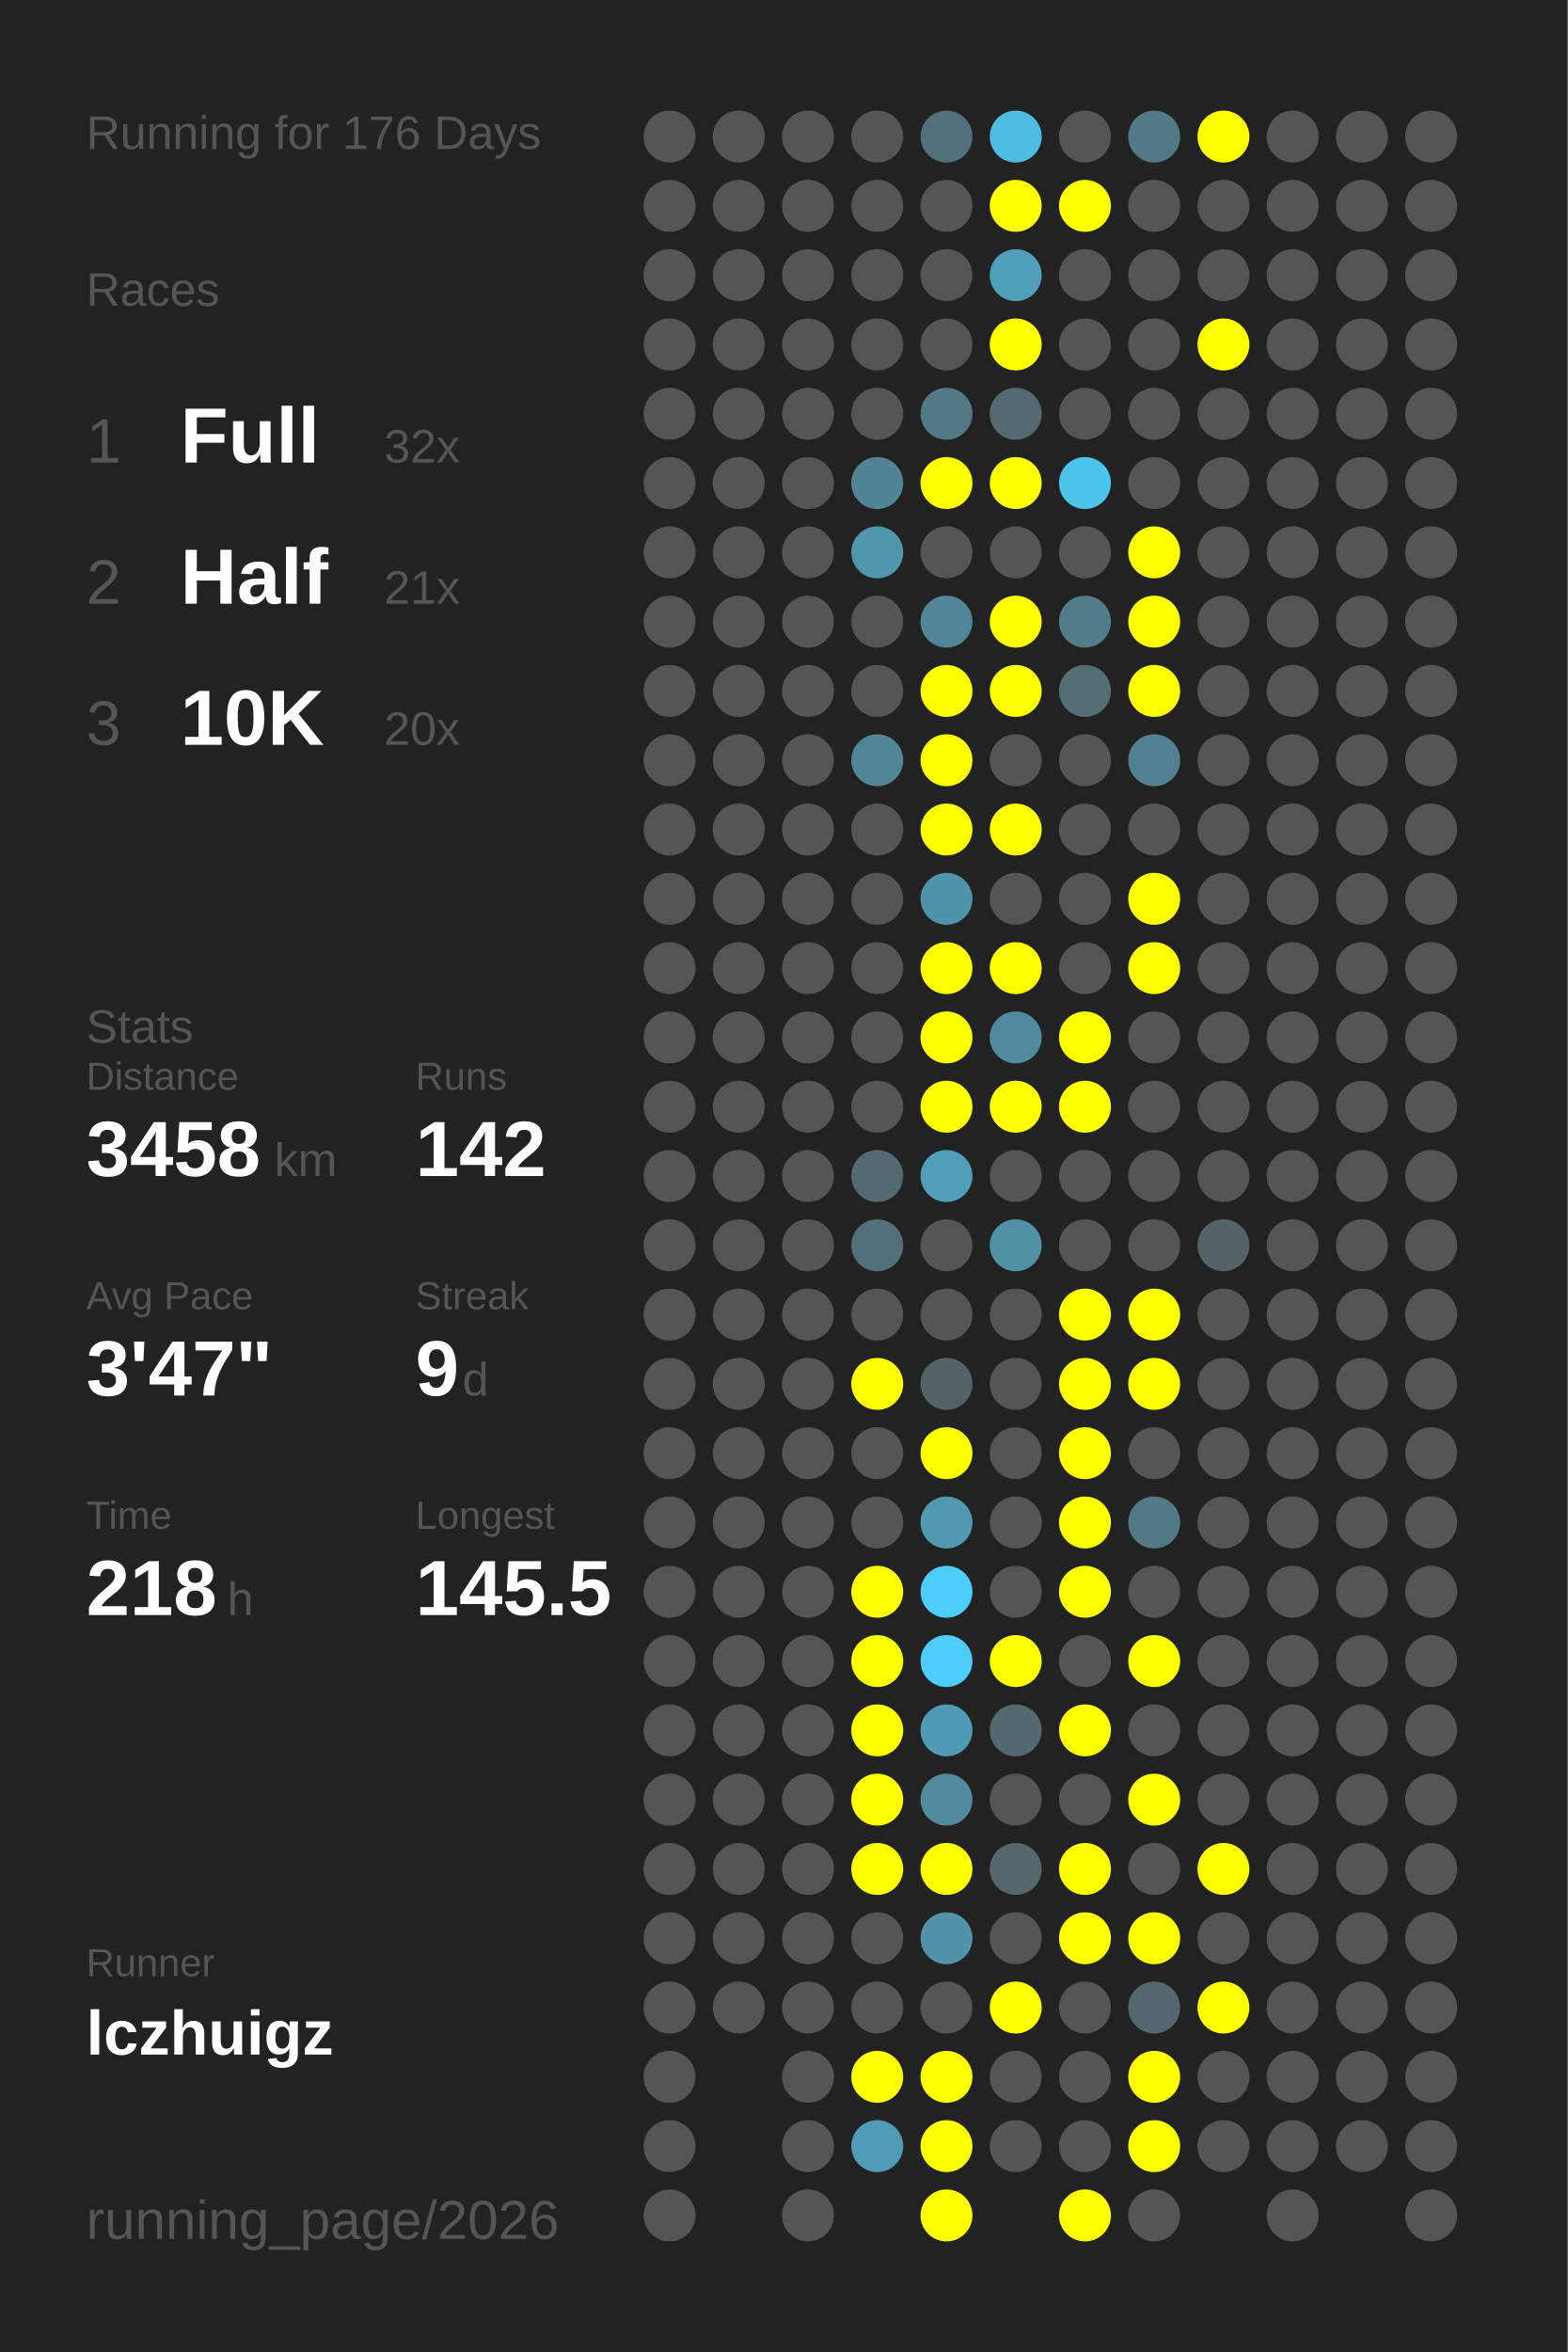
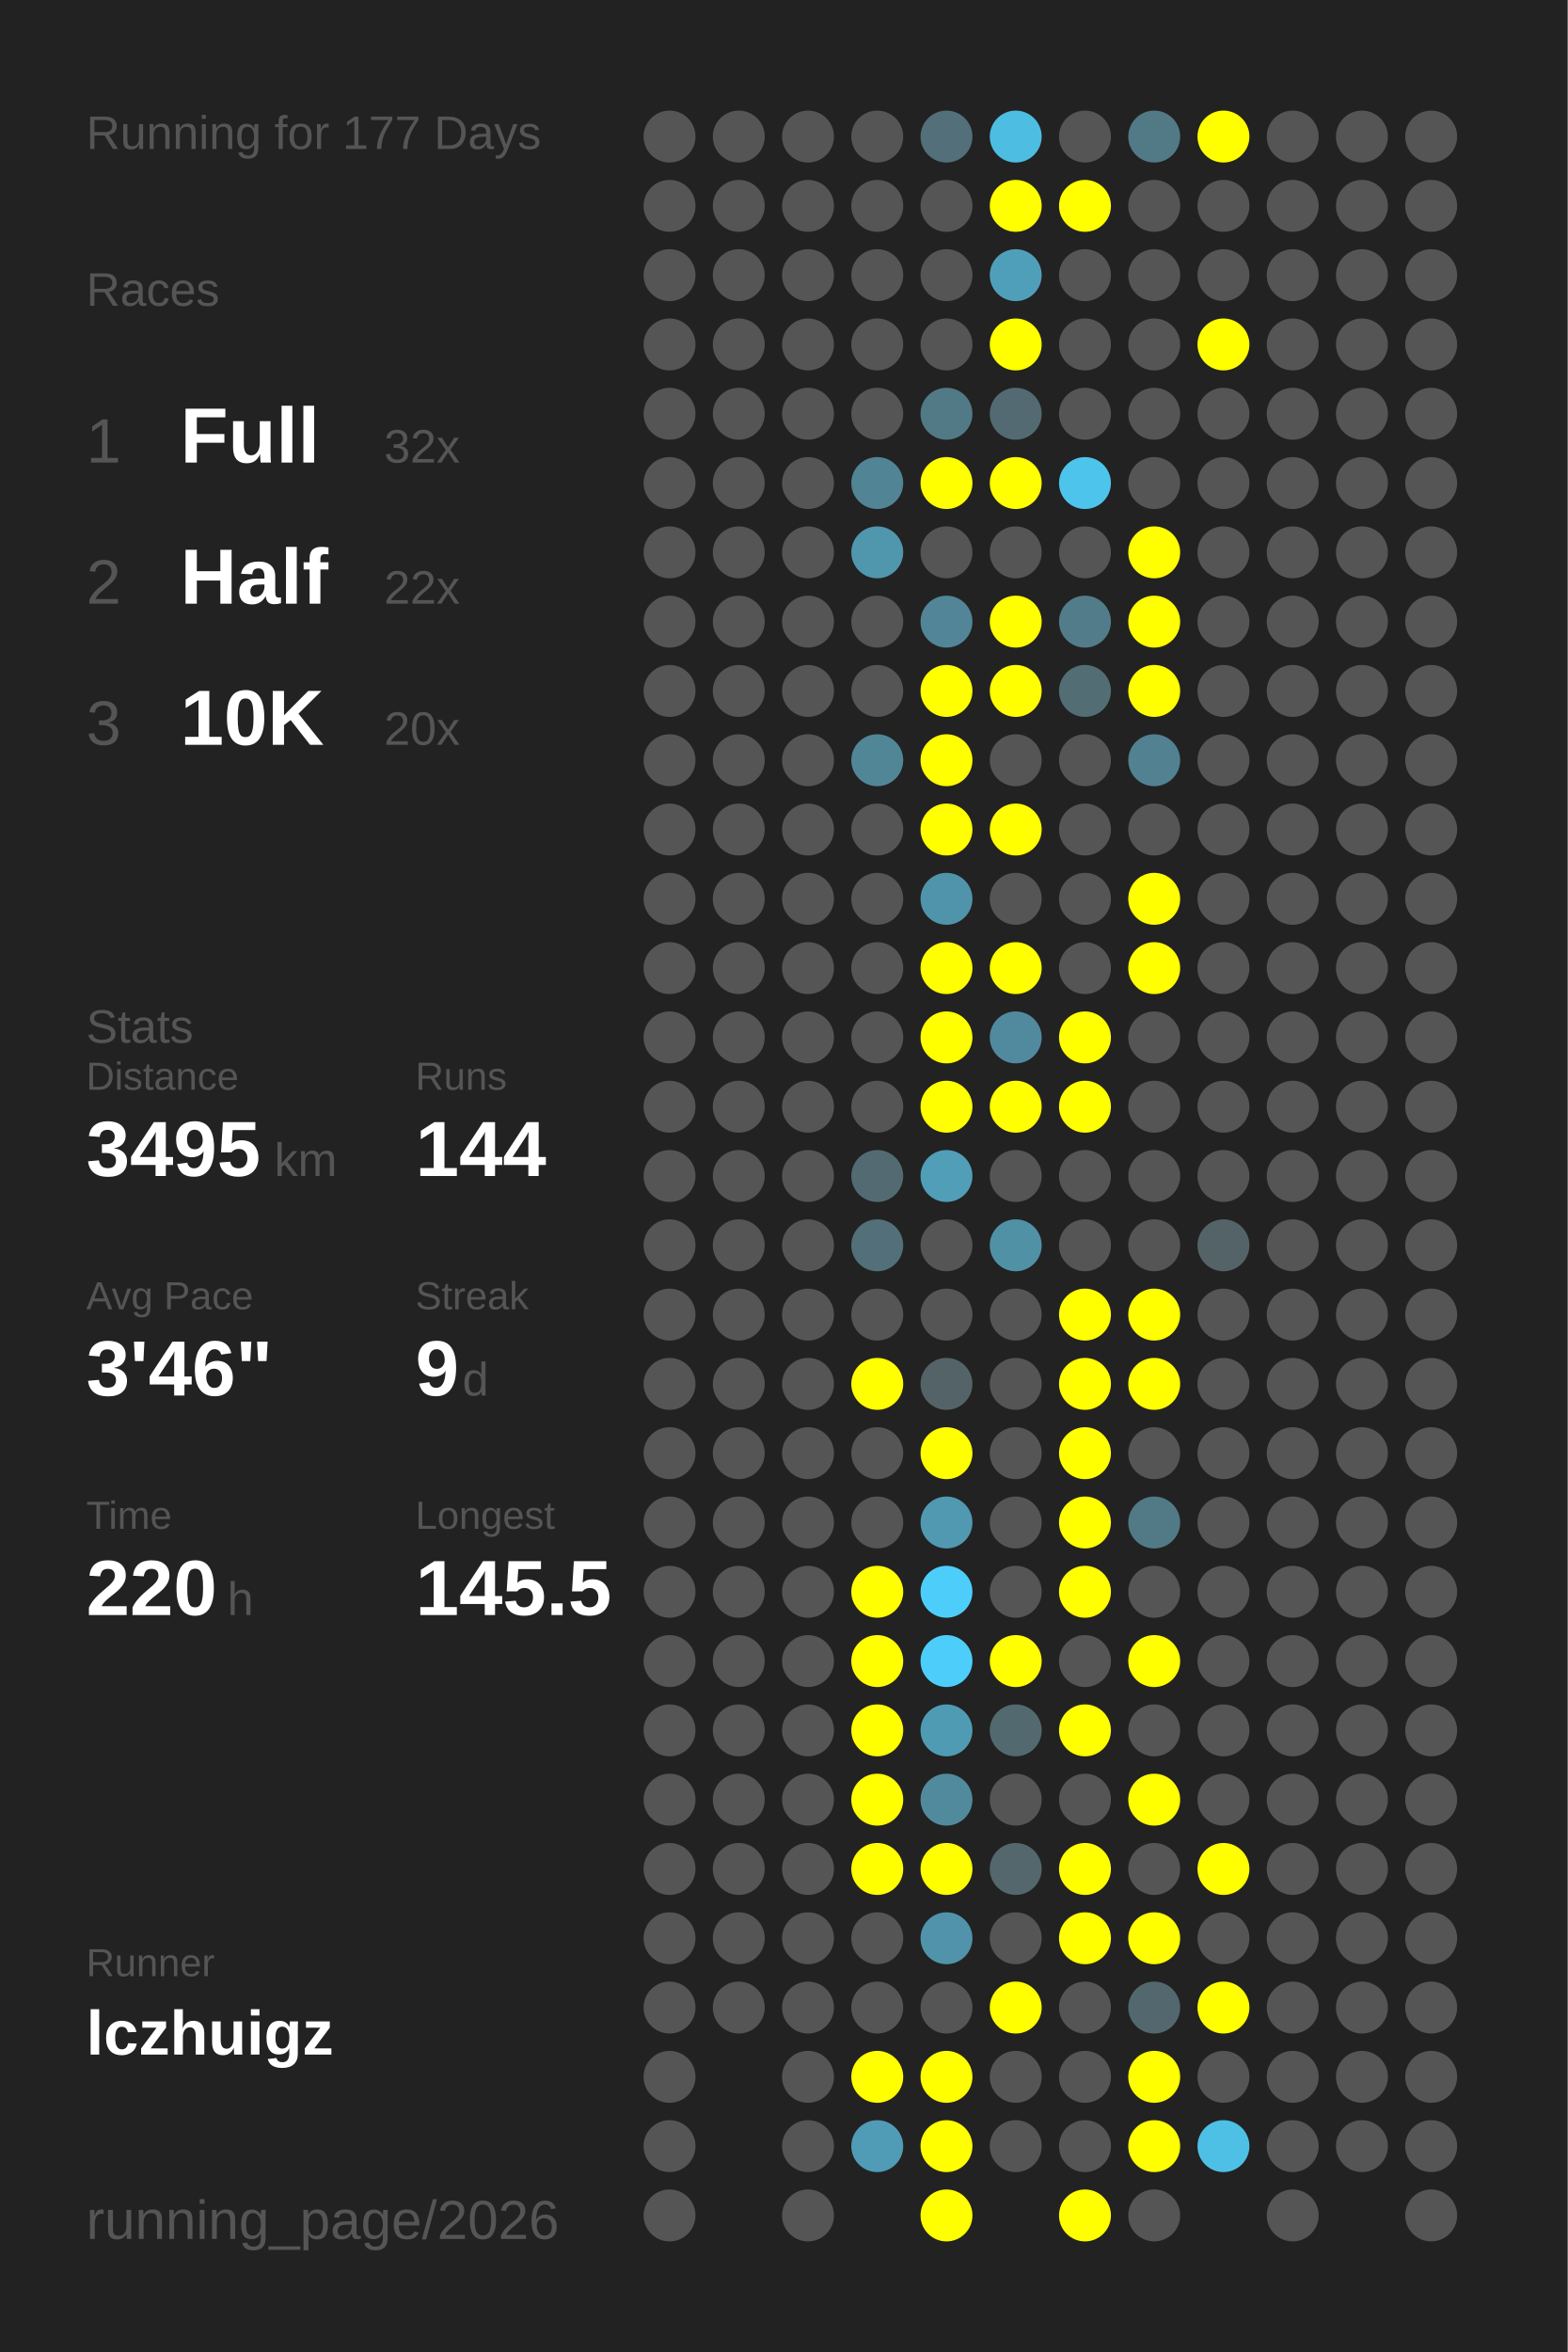
<svg xmlns="http://www.w3.org/2000/svg" baseProfile="full" height="300mm" version="1.1" viewBox="0,0,200,300" width="200mm">
  <defs />
  <rect fill="#222222" height="300" width="200" x="0" y="0" />
-   <text fill="#555555" style="font-size:6px; font-family:Arial;" x="11" y="19">Running for 176 Days</text>
+   <text fill="#555555" style="font-size:6px; font-family:Arial;" x="11" y="19">Running for 177 Days</text>
  <text fill="#555555" style="font-size:6px; font-family:Arial;" x="11" y="39">Races</text>
  <text fill="#555555" style="font-size:8px; font-family:Arial;" x="11" y="59">1</text>
  <text fill="#FFFFFF" style="font-size:10px; font-family:Arial; font-weight:bold;" x="23" y="59">Full</text>
  <text fill="#555555" style="font-size:6px; font-family:Arial;" x="49" y="59">32x</text>
  <text fill="#555555" style="font-size:8px; font-family:Arial;" x="11" y="77">2</text>
  <text fill="#FFFFFF" style="font-size:10px; font-family:Arial; font-weight:bold;" x="23" y="77">Half</text>
-   <text fill="#555555" style="font-size:6px; font-family:Arial;" x="49" y="77">21x</text>
+   <text fill="#555555" style="font-size:6px; font-family:Arial;" x="49" y="77">22x</text>
  <text fill="#555555" style="font-size:8px; font-family:Arial;" x="11" y="95">3</text>
  <text fill="#FFFFFF" style="font-size:10px; font-family:Arial; font-weight:bold;" x="23" y="95">10K</text>
  <text fill="#555555" style="font-size:6px; font-family:Arial;" x="49" y="95">20x</text>
  <text fill="#555555" style="font-size:6px; font-family:Arial;" x="11" y="133">Stats</text>
  <text fill="#555555" style="font-size:5px; font-family:Arial;" x="11" y="139">Distance</text>
-   <text fill="#FFFFFF" style="font-size:10px; font-family:Arial; font-weight:bold;" x="11" y="150">3458</text>
+   <text fill="#FFFFFF" style="font-size:10px; font-family:Arial; font-weight:bold;" x="11" y="150">3495</text>
  <text fill="#555555" style="font-size:6px; font-family:Arial;" x="35" y="150">km</text>
  <text fill="#555555" style="font-size:5px; font-family:Arial;" x="53" y="139">Runs</text>
-   <text fill="#FFFFFF" style="font-size:10px; font-family:Arial; font-weight:bold;" x="53" y="150">142</text>
+   <text fill="#FFFFFF" style="font-size:10px; font-family:Arial; font-weight:bold;" x="53" y="150">144</text>
  <text fill="#555555" style="font-size:5px; font-family:Arial;" x="11" y="167">Avg Pace</text>
-   <text fill="#FFFFFF" style="font-size:10px; font-family:Arial; font-weight:bold;" x="11" y="178">3'47"</text>
+   <text fill="#FFFFFF" style="font-size:10px; font-family:Arial; font-weight:bold;" x="11" y="178">3'46"</text>
  <text fill="#555555" style="font-size:5px; font-family:Arial;" x="53" y="167">Streak</text>
  <text fill="#FFFFFF" style="font-size:10px; font-family:Arial; font-weight:bold;" x="53" y="178">9</text>
  <text fill="#555555" style="font-size:6px; font-family:Arial;" x="59" y="178">d</text>
  <text fill="#555555" style="font-size:5px; font-family:Arial;" x="11" y="195">Time</text>
-   <text fill="#FFFFFF" style="font-size:10px; font-family:Arial; font-weight:bold;" x="11" y="206">218</text>
+   <text fill="#FFFFFF" style="font-size:10px; font-family:Arial; font-weight:bold;" x="11" y="206">220</text>
  <text fill="#555555" style="font-size:6px; font-family:Arial;" x="29" y="206">h</text>
  <text fill="#555555" style="font-size:5px; font-family:Arial;" x="53" y="195">Longest</text>
  <text fill="#FFFFFF" style="font-size:10px; font-family:Arial; font-weight:bold;" x="53" y="206">145.5</text>
  <text fill="#555555" style="font-size:5px; font-family:Arial;" x="11" y="252.065">Runner</text>
  <text fill="#FFFFFF" style="font-size:8px; font-family:Arial; font-weight:bold;" x="11" y="262.065">lczhuigz</text>
  <text fill="#555555" style="font-size:7px; font-family:Arial;" x="11" y="285.581">running_page/2026</text>
  <circle cx="85.417" cy="17.419" fill="#555555" r="3.312" />
  <circle cx="85.417" cy="26.258" fill="#555555" r="3.312" />
  <circle cx="85.417" cy="35.097" fill="#555555" r="3.312" />
  <circle cx="85.417" cy="43.935" fill="#555555" r="3.312" />
  <circle cx="85.417" cy="52.774" fill="#555555" r="3.312" />
  <circle cx="85.417" cy="61.613" fill="#555555" r="3.312" />
  <circle cx="85.417" cy="70.452" fill="#555555" r="3.312" />
  <circle cx="85.417" cy="79.29" fill="#555555" r="3.312" />
  <circle cx="85.417" cy="88.129" fill="#555555" r="3.312" />
  <circle cx="85.417" cy="96.968" fill="#555555" r="3.312" />
  <circle cx="85.417" cy="105.806" fill="#555555" r="3.312" />
  <circle cx="85.417" cy="114.645" fill="#555555" r="3.312" />
  <circle cx="85.417" cy="123.484" fill="#555555" r="3.312" />
  <circle cx="85.417" cy="132.323" fill="#555555" r="3.312" />
  <circle cx="85.417" cy="141.161" fill="#555555" r="3.312" />
  <circle cx="85.417" cy="150" fill="#555555" r="3.312" />
  <circle cx="85.417" cy="158.839" fill="#555555" r="3.312" />
  <circle cx="85.417" cy="167.677" fill="#555555" r="3.312" />
  <circle cx="85.417" cy="176.516" fill="#555555" r="3.312" />
  <circle cx="85.417" cy="185.355" fill="#555555" r="3.312" />
  <circle cx="85.417" cy="194.194" fill="#555555" r="3.312" />
  <circle cx="85.417" cy="203.032" fill="#555555" r="3.312" />
  <circle cx="85.417" cy="211.871" fill="#555555" r="3.312" />
  <circle cx="85.417" cy="220.71" fill="#555555" r="3.312" />
  <circle cx="85.417" cy="229.548" fill="#555555" r="3.312" />
  <circle cx="85.417" cy="238.387" fill="#555555" r="3.312" />
  <circle cx="85.417" cy="247.226" fill="#555555" r="3.312" />
  <circle cx="85.417" cy="256.065" fill="#555555" r="3.312" />
  <circle cx="85.417" cy="264.903" fill="#555555" r="3.312" />
  <circle cx="85.417" cy="273.742" fill="#555555" r="3.312" />
  <circle cx="85.417" cy="282.581" fill="#555555" r="3.312" />
  <circle cx="94.25" cy="17.419" fill="#555555" r="3.312" />
  <circle cx="94.25" cy="26.258" fill="#555555" r="3.312" />
  <circle cx="94.25" cy="35.097" fill="#555555" r="3.312" />
  <circle cx="94.25" cy="43.935" fill="#555555" r="3.312" />
  <circle cx="94.25" cy="52.774" fill="#555555" r="3.312" />
  <circle cx="94.25" cy="61.613" fill="#555555" r="3.312" />
  <circle cx="94.25" cy="70.452" fill="#555555" r="3.312" />
  <circle cx="94.25" cy="79.29" fill="#555555" r="3.312" />
  <circle cx="94.25" cy="88.129" fill="#555555" r="3.312" />
  <circle cx="94.25" cy="96.968" fill="#555555" r="3.312" />
  <circle cx="94.25" cy="105.806" fill="#555555" r="3.312" />
  <circle cx="94.25" cy="114.645" fill="#555555" r="3.312" />
  <circle cx="94.25" cy="123.484" fill="#555555" r="3.312" />
  <circle cx="94.25" cy="132.323" fill="#555555" r="3.312" />
  <circle cx="94.25" cy="141.161" fill="#555555" r="3.312" />
  <circle cx="94.25" cy="150" fill="#555555" r="3.312" />
  <circle cx="94.25" cy="158.839" fill="#555555" r="3.312" />
  <circle cx="94.25" cy="167.677" fill="#555555" r="3.312" />
  <circle cx="94.25" cy="176.516" fill="#555555" r="3.312" />
  <circle cx="94.25" cy="185.355" fill="#555555" r="3.312" />
  <circle cx="94.25" cy="194.194" fill="#555555" r="3.312" />
  <circle cx="94.25" cy="203.032" fill="#555555" r="3.312" />
  <circle cx="94.25" cy="211.871" fill="#555555" r="3.312" />
  <circle cx="94.25" cy="220.71" fill="#555555" r="3.312" />
  <circle cx="94.25" cy="229.548" fill="#555555" r="3.312" />
  <circle cx="94.25" cy="238.387" fill="#555555" r="3.312" />
  <circle cx="94.25" cy="247.226" fill="#555555" r="3.312" />
  <circle cx="94.25" cy="256.065" fill="#555555" r="3.312" />
  <circle cx="103.083" cy="17.419" fill="#555555" r="3.312" />
  <circle cx="103.083" cy="26.258" fill="#555555" r="3.312" />
  <circle cx="103.083" cy="35.097" fill="#555555" r="3.312" />
  <circle cx="103.083" cy="43.935" fill="#555555" r="3.312" />
  <circle cx="103.083" cy="52.774" fill="#555555" r="3.312" />
  <circle cx="103.083" cy="61.613" fill="#555555" r="3.312" />
  <circle cx="103.083" cy="70.452" fill="#555555" r="3.312" />
  <circle cx="103.083" cy="79.29" fill="#555555" r="3.312" />
  <circle cx="103.083" cy="88.129" fill="#555555" r="3.312" />
  <circle cx="103.083" cy="96.968" fill="#555555" r="3.312" />
  <circle cx="103.083" cy="105.806" fill="#555555" r="3.312" />
  <circle cx="103.083" cy="114.645" fill="#555555" r="3.312" />
  <circle cx="103.083" cy="123.484" fill="#555555" r="3.312" />
  <circle cx="103.083" cy="132.323" fill="#555555" r="3.312" />
  <circle cx="103.083" cy="141.161" fill="#555555" r="3.312" />
  <circle cx="103.083" cy="150" fill="#555555" r="3.312" />
  <circle cx="103.083" cy="158.839" fill="#555555" r="3.312" />
  <circle cx="103.083" cy="167.677" fill="#555555" r="3.312" />
  <circle cx="103.083" cy="176.516" fill="#555555" r="3.312" />
  <circle cx="103.083" cy="185.355" fill="#555555" r="3.312" />
  <circle cx="103.083" cy="194.194" fill="#555555" r="3.312" />
  <circle cx="103.083" cy="203.032" fill="#555555" r="3.312" />
  <circle cx="103.083" cy="211.871" fill="#555555" r="3.312" />
  <circle cx="103.083" cy="220.71" fill="#555555" r="3.312" />
  <circle cx="103.083" cy="229.548" fill="#555555" r="3.312" />
  <circle cx="103.083" cy="238.387" fill="#555555" r="3.312" />
  <circle cx="103.083" cy="247.226" fill="#555555" r="3.312" />
  <circle cx="103.083" cy="256.065" fill="#555555" r="3.312" />
  <circle cx="103.083" cy="264.903" fill="#555555" r="3.312" />
  <circle cx="103.083" cy="273.742" fill="#555555" r="3.312" />
  <circle cx="103.083" cy="282.581" fill="#555555" r="3.312" />
  <circle cx="111.917" cy="17.419" fill="#555555" r="3.312" />
  <circle cx="111.917" cy="26.258" fill="#555555" r="3.312" />
  <circle cx="111.917" cy="35.097" fill="#555555" r="3.312" />
  <circle cx="111.917" cy="43.935" fill="#555555" r="3.312" />
  <circle cx="111.917" cy="52.774" fill="#555555" r="3.312" />
  <circle cx="111.917" cy="61.613" fill="#518495" r="3.312" />
  <circle cx="111.917" cy="70.452" fill="#5096ad" r="3.312" />
  <circle cx="111.917" cy="79.29" fill="#555555" r="3.312" />
  <circle cx="111.917" cy="88.129" fill="#555555" r="3.312" />
  <circle cx="111.917" cy="96.968" fill="#518697" r="3.312" />
  <circle cx="111.917" cy="105.806" fill="#555555" r="3.312" />
  <circle cx="111.917" cy="114.645" fill="#555555" r="3.312" />
  <circle cx="111.917" cy="123.484" fill="#555555" r="3.312" />
  <circle cx="111.917" cy="132.323" fill="#555555" r="3.312" />
  <circle cx="111.917" cy="141.161" fill="#555555" r="3.312" />
  <circle cx="111.917" cy="150" fill="#536a72" r="3.312" />
  <circle cx="111.917" cy="158.839" fill="#536f79" r="3.312" />
  <circle cx="111.917" cy="167.677" fill="#555555" r="3.312" />
  <circle cx="111.917" cy="176.516" fill="#FFFF00" r="3.312" />
  <circle cx="111.917" cy="185.355" fill="#555555" r="3.312" />
  <circle cx="111.917" cy="194.194" fill="#555555" r="3.312" />
  <circle cx="111.917" cy="203.032" fill="#FFFF00" r="3.312" />
  <circle cx="111.917" cy="211.871" fill="#FFFF00" r="3.312" />
  <circle cx="111.917" cy="220.71" fill="#FFFF00" r="3.312" />
  <circle cx="111.917" cy="229.548" fill="#FFFF00" r="3.312" />
  <circle cx="111.917" cy="238.387" fill="#FFFF00" r="3.312" />
  <circle cx="111.917" cy="247.226" fill="#555555" r="3.312" />
  <circle cx="111.917" cy="256.065" fill="#555555" r="3.312" />
  <circle cx="111.917" cy="264.903" fill="#FFFF00" r="3.312" />
  <circle cx="111.917" cy="273.742" fill="#509bb5" r="3.312" />
  <circle cx="120.75" cy="17.419" fill="#536f79" r="3.312" />
  <circle cx="120.75" cy="26.258" fill="#555555" r="3.312" />
  <circle cx="120.75" cy="35.097" fill="#555555" r="3.312" />
  <circle cx="120.75" cy="43.935" fill="#555555" r="3.312" />
  <circle cx="120.75" cy="52.774" fill="#527986" r="3.312" />
  <circle cx="120.75" cy="61.613" fill="#FFFF00" r="3.312" />
  <circle cx="120.75" cy="70.452" fill="#555555" r="3.312" />
  <circle cx="120.75" cy="79.29" fill="#518597" r="3.312" />
  <circle cx="120.75" cy="88.129" fill="#FFFF00" r="3.312" />
  <circle cx="120.75" cy="96.968" fill="#FFFF00" r="3.312" />
  <circle cx="120.75" cy="105.806" fill="#FFFF00" r="3.312" />
  <circle cx="120.75" cy="114.645" fill="#5094ab" r="3.312" />
  <circle cx="120.75" cy="123.484" fill="#FFFF00" r="3.312" />
  <circle cx="120.75" cy="132.323" fill="#FFFF00" r="3.312" />
  <circle cx="120.75" cy="141.161" fill="#FFFF00" r="3.312" />
  <circle cx="120.75" cy="150" fill="#509eb8" r="3.312" />
  <circle cx="120.75" cy="158.839" fill="#555555" r="3.312" />
  <circle cx="120.75" cy="167.677" fill="#555555" r="3.312" />
  <circle cx="120.75" cy="176.516" fill="#546368" r="3.312" />
  <circle cx="120.75" cy="185.355" fill="#FFFF00" r="3.312" />
  <circle cx="120.75" cy="194.194" fill="#5099b1" r="3.312" />
  <circle cx="120.75" cy="203.032" fill="#4dcefa" r="3.312" />
  <circle cx="120.75" cy="211.871" fill="#4dcefa" r="3.312" />
  <circle cx="120.75" cy="220.71" fill="#509bb4" r="3.312" />
  <circle cx="120.75" cy="229.548" fill="#518a9d" r="3.312" />
  <circle cx="120.75" cy="238.387" fill="#FFFF00" r="3.312" />
  <circle cx="120.75" cy="247.226" fill="#5093aa" r="3.312" />
  <circle cx="120.75" cy="256.065" fill="#555555" r="3.312" />
  <circle cx="120.75" cy="264.903" fill="#FFFF00" r="3.312" />
  <circle cx="120.75" cy="273.742" fill="#FFFF00" r="3.312" />
  <circle cx="120.75" cy="282.581" fill="#FFFF00" r="3.312" />
  <circle cx="129.583" cy="17.419" fill="#4ebde2" r="3.312" />
  <circle cx="129.583" cy="26.258" fill="#FFFF00" r="3.312" />
  <circle cx="129.583" cy="35.097" fill="#509fba" r="3.312" />
  <circle cx="129.583" cy="43.935" fill="#FFFF00" r="3.312" />
  <circle cx="129.583" cy="52.774" fill="#536a72" r="3.312" />
  <circle cx="129.583" cy="61.613" fill="#FFFF00" r="3.312" />
  <circle cx="129.583" cy="70.452" fill="#555555" r="3.312" />
  <circle cx="129.583" cy="79.29" fill="#FFFF00" r="3.312" />
  <circle cx="129.583" cy="88.129" fill="#FFFF00" r="3.312" />
  <circle cx="129.583" cy="96.968" fill="#555555" r="3.312" />
  <circle cx="129.583" cy="105.806" fill="#FFFF00" r="3.312" />
  <circle cx="129.583" cy="114.645" fill="#555555" r="3.312" />
  <circle cx="129.583" cy="123.484" fill="#FFFF00" r="3.312" />
  <circle cx="129.583" cy="132.323" fill="#518a9e" r="3.312" />
  <circle cx="129.583" cy="141.161" fill="#FFFF00" r="3.312" />
  <circle cx="129.583" cy="150" fill="#555555" r="3.312" />
  <circle cx="129.583" cy="158.839" fill="#5191a6" r="3.312" />
  <circle cx="129.583" cy="167.677" fill="#555555" r="3.312" />
  <circle cx="129.583" cy="176.516" fill="#555555" r="3.312" />
  <circle cx="129.583" cy="185.355" fill="#555555" r="3.312" />
  <circle cx="129.583" cy="194.194" fill="#555555" r="3.312" />
  <circle cx="129.583" cy="203.032" fill="#555555" r="3.312" />
  <circle cx="129.583" cy="211.871" fill="#FFFF00" r="3.312" />
  <circle cx="129.583" cy="220.71" fill="#536970" r="3.312" />
  <circle cx="129.583" cy="229.548" fill="#555555" r="3.312" />
  <circle cx="129.583" cy="238.387" fill="#53676d" r="3.312" />
  <circle cx="129.583" cy="247.226" fill="#555555" r="3.312" />
  <circle cx="129.583" cy="256.065" fill="#FFFF00" r="3.312" />
  <circle cx="129.583" cy="264.903" fill="#555555" r="3.312" />
  <circle cx="129.583" cy="273.742" fill="#555555" r="3.312" />
  <circle cx="138.417" cy="17.419" fill="#555555" r="3.312" />
  <circle cx="138.417" cy="26.258" fill="#FFFF00" r="3.312" />
  <circle cx="138.417" cy="35.097" fill="#555555" r="3.312" />
  <circle cx="138.417" cy="43.935" fill="#555555" r="3.312" />
  <circle cx="138.417" cy="52.774" fill="#555555" r="3.312" />
  <circle cx="138.417" cy="61.613" fill="#4dc4ec" r="3.312" />
  <circle cx="138.417" cy="70.452" fill="#555555" r="3.312" />
  <circle cx="138.417" cy="79.29" fill="#527c8a" r="3.312" />
  <circle cx="138.417" cy="88.129" fill="#536d75" r="3.312" />
  <circle cx="138.417" cy="96.968" fill="#555555" r="3.312" />
  <circle cx="138.417" cy="105.806" fill="#555555" r="3.312" />
  <circle cx="138.417" cy="114.645" fill="#555555" r="3.312" />
  <circle cx="138.417" cy="123.484" fill="#555555" r="3.312" />
  <circle cx="138.417" cy="132.323" fill="#FFFF00" r="3.312" />
  <circle cx="138.417" cy="141.161" fill="#FFFF00" r="3.312" />
  <circle cx="138.417" cy="150" fill="#555555" r="3.312" />
  <circle cx="138.417" cy="158.839" fill="#555555" r="3.312" />
  <circle cx="138.417" cy="167.677" fill="#FFFF00" r="3.312" />
  <circle cx="138.417" cy="176.516" fill="#FFFF00" r="3.312" />
  <circle cx="138.417" cy="185.355" fill="#FFFF00" r="3.312" />
  <circle cx="138.417" cy="194.194" fill="#FFFF00" r="3.312" />
  <circle cx="138.417" cy="203.032" fill="#FFFF00" r="3.312" />
  <circle cx="138.417" cy="211.871" fill="#555555" r="3.312" />
  <circle cx="138.417" cy="220.71" fill="#FFFF00" r="3.312" />
  <circle cx="138.417" cy="229.548" fill="#555555" r="3.312" />
  <circle cx="138.417" cy="238.387" fill="#FFFF00" r="3.312" />
  <circle cx="138.417" cy="247.226" fill="#FFFF00" r="3.312" />
  <circle cx="138.417" cy="256.065" fill="#555555" r="3.312" />
  <circle cx="138.417" cy="264.903" fill="#555555" r="3.312" />
  <circle cx="138.417" cy="273.742" fill="#555555" r="3.312" />
  <circle cx="138.417" cy="282.581" fill="#FFFF00" r="3.312" />
  <circle cx="147.25" cy="17.419" fill="#527986" r="3.312" />
  <circle cx="147.25" cy="26.258" fill="#555555" r="3.312" />
  <circle cx="147.25" cy="35.097" fill="#555555" r="3.312" />
  <circle cx="147.25" cy="43.935" fill="#555555" r="3.312" />
  <circle cx="147.25" cy="52.774" fill="#555555" r="3.312" />
  <circle cx="147.25" cy="61.613" fill="#555555" r="3.312" />
  <circle cx="147.25" cy="70.452" fill="#FFFF00" r="3.312" />
  <circle cx="147.25" cy="79.29" fill="#FFFF00" r="3.312" />
  <circle cx="147.25" cy="88.129" fill="#FFFF00" r="3.312" />
  <circle cx="147.25" cy="96.968" fill="#528191" r="3.312" />
  <circle cx="147.25" cy="105.806" fill="#555555" r="3.312" />
  <circle cx="147.25" cy="114.645" fill="#FFFF00" r="3.312" />
  <circle cx="147.25" cy="123.484" fill="#FFFF00" r="3.312" />
  <circle cx="147.25" cy="132.323" fill="#555555" r="3.312" />
  <circle cx="147.25" cy="141.161" fill="#555555" r="3.312" />
  <circle cx="147.25" cy="150" fill="#555555" r="3.312" />
  <circle cx="147.25" cy="158.839" fill="#555555" r="3.312" />
  <circle cx="147.25" cy="167.677" fill="#FFFF00" r="3.312" />
  <circle cx="147.25" cy="176.516" fill="#FFFF00" r="3.312" />
  <circle cx="147.25" cy="185.355" fill="#555555" r="3.312" />
  <circle cx="147.25" cy="194.194" fill="#527986" r="3.312" />
  <circle cx="147.25" cy="203.032" fill="#555555" r="3.312" />
  <circle cx="147.25" cy="211.871" fill="#FFFF00" r="3.312" />
  <circle cx="147.25" cy="220.71" fill="#555555" r="3.312" />
  <circle cx="147.25" cy="229.548" fill="#FFFF00" r="3.312" />
  <circle cx="147.25" cy="238.387" fill="#555555" r="3.312" />
  <circle cx="147.25" cy="247.226" fill="#FFFF00" r="3.312" />
  <circle cx="147.25" cy="256.065" fill="#53676e" r="3.312" />
  <circle cx="147.25" cy="264.903" fill="#FFFF00" r="3.312" />
  <circle cx="147.25" cy="273.742" fill="#FFFF00" r="3.312" />
  <circle cx="147.25" cy="282.581" fill="#555555" r="3.312" />
  <circle cx="156.083" cy="17.419" fill="#FFFF00" r="3.312" />
  <circle cx="156.083" cy="26.258" fill="#555555" r="3.312" />
  <circle cx="156.083" cy="35.097" fill="#555555" r="3.312" />
  <circle cx="156.083" cy="43.935" fill="#FFFF00" r="3.312" />
  <circle cx="156.083" cy="52.774" fill="#555555" r="3.312" />
  <circle cx="156.083" cy="61.613" fill="#555555" r="3.312" />
  <circle cx="156.083" cy="70.452" fill="#555555" r="3.312" />
  <circle cx="156.083" cy="79.29" fill="#555555" r="3.312" />
  <circle cx="156.083" cy="88.129" fill="#555555" r="3.312" />
  <circle cx="156.083" cy="96.968" fill="#555555" r="3.312" />
  <circle cx="156.083" cy="105.806" fill="#555555" r="3.312" />
  <circle cx="156.083" cy="114.645" fill="#555555" r="3.312" />
  <circle cx="156.083" cy="123.484" fill="#555555" r="3.312" />
  <circle cx="156.083" cy="132.323" fill="#555555" r="3.312" />
  <circle cx="156.083" cy="141.161" fill="#555555" r="3.312" />
  <circle cx="156.083" cy="150" fill="#555555" r="3.312" />
  <circle cx="156.083" cy="158.839" fill="#546368" r="3.312" />
  <circle cx="156.083" cy="167.677" fill="#555555" r="3.312" />
  <circle cx="156.083" cy="176.516" fill="#555555" r="3.312" />
  <circle cx="156.083" cy="185.355" fill="#555555" r="3.312" />
  <circle cx="156.083" cy="194.194" fill="#555555" r="3.312" />
  <circle cx="156.083" cy="203.032" fill="#555555" r="3.312" />
  <circle cx="156.083" cy="211.871" fill="#555555" r="3.312" />
  <circle cx="156.083" cy="220.71" fill="#555555" r="3.312" />
  <circle cx="156.083" cy="229.548" fill="#555555" r="3.312" />
  <circle cx="156.083" cy="238.387" fill="#FFFF00" r="3.312" />
  <circle cx="156.083" cy="247.226" fill="#555555" r="3.312" />
  <circle cx="156.083" cy="256.065" fill="#FFFF00" r="3.312" />
  <circle cx="156.083" cy="264.903" fill="#555555" r="3.312" />
-   <circle cx="156.083" cy="273.742" fill="#555555" r="3.312" />
+   <circle cx="156.083" cy="273.742" fill="#4ec0e6" r="3.312" />
  <circle cx="164.917" cy="17.419" fill="#555555" r="3.312" />
  <circle cx="164.917" cy="26.258" fill="#555555" r="3.312" />
  <circle cx="164.917" cy="35.097" fill="#555555" r="3.312" />
  <circle cx="164.917" cy="43.935" fill="#555555" r="3.312" />
  <circle cx="164.917" cy="52.774" fill="#555555" r="3.312" />
  <circle cx="164.917" cy="61.613" fill="#555555" r="3.312" />
  <circle cx="164.917" cy="70.452" fill="#555555" r="3.312" />
  <circle cx="164.917" cy="79.29" fill="#555555" r="3.312" />
  <circle cx="164.917" cy="88.129" fill="#555555" r="3.312" />
  <circle cx="164.917" cy="96.968" fill="#555555" r="3.312" />
  <circle cx="164.917" cy="105.806" fill="#555555" r="3.312" />
  <circle cx="164.917" cy="114.645" fill="#555555" r="3.312" />
  <circle cx="164.917" cy="123.484" fill="#555555" r="3.312" />
  <circle cx="164.917" cy="132.323" fill="#555555" r="3.312" />
  <circle cx="164.917" cy="141.161" fill="#555555" r="3.312" />
  <circle cx="164.917" cy="150" fill="#555555" r="3.312" />
  <circle cx="164.917" cy="158.839" fill="#555555" r="3.312" />
  <circle cx="164.917" cy="167.677" fill="#555555" r="3.312" />
  <circle cx="164.917" cy="176.516" fill="#555555" r="3.312" />
  <circle cx="164.917" cy="185.355" fill="#555555" r="3.312" />
  <circle cx="164.917" cy="194.194" fill="#555555" r="3.312" />
  <circle cx="164.917" cy="203.032" fill="#555555" r="3.312" />
  <circle cx="164.917" cy="211.871" fill="#555555" r="3.312" />
  <circle cx="164.917" cy="220.71" fill="#555555" r="3.312" />
  <circle cx="164.917" cy="229.548" fill="#555555" r="3.312" />
  <circle cx="164.917" cy="238.387" fill="#555555" r="3.312" />
  <circle cx="164.917" cy="247.226" fill="#555555" r="3.312" />
  <circle cx="164.917" cy="256.065" fill="#555555" r="3.312" />
  <circle cx="164.917" cy="264.903" fill="#555555" r="3.312" />
  <circle cx="164.917" cy="273.742" fill="#555555" r="3.312" />
  <circle cx="164.917" cy="282.581" fill="#555555" r="3.312" />
  <circle cx="173.75" cy="17.419" fill="#555555" r="3.312" />
  <circle cx="173.75" cy="26.258" fill="#555555" r="3.312" />
  <circle cx="173.75" cy="35.097" fill="#555555" r="3.312" />
  <circle cx="173.75" cy="43.935" fill="#555555" r="3.312" />
  <circle cx="173.75" cy="52.774" fill="#555555" r="3.312" />
  <circle cx="173.75" cy="61.613" fill="#555555" r="3.312" />
  <circle cx="173.75" cy="70.452" fill="#555555" r="3.312" />
  <circle cx="173.75" cy="79.29" fill="#555555" r="3.312" />
  <circle cx="173.75" cy="88.129" fill="#555555" r="3.312" />
  <circle cx="173.75" cy="96.968" fill="#555555" r="3.312" />
  <circle cx="173.75" cy="105.806" fill="#555555" r="3.312" />
  <circle cx="173.75" cy="114.645" fill="#555555" r="3.312" />
  <circle cx="173.75" cy="123.484" fill="#555555" r="3.312" />
  <circle cx="173.75" cy="132.323" fill="#555555" r="3.312" />
  <circle cx="173.75" cy="141.161" fill="#555555" r="3.312" />
  <circle cx="173.75" cy="150" fill="#555555" r="3.312" />
  <circle cx="173.75" cy="158.839" fill="#555555" r="3.312" />
  <circle cx="173.75" cy="167.677" fill="#555555" r="3.312" />
  <circle cx="173.75" cy="176.516" fill="#555555" r="3.312" />
  <circle cx="173.75" cy="185.355" fill="#555555" r="3.312" />
  <circle cx="173.75" cy="194.194" fill="#555555" r="3.312" />
  <circle cx="173.75" cy="203.032" fill="#555555" r="3.312" />
  <circle cx="173.75" cy="211.871" fill="#555555" r="3.312" />
  <circle cx="173.75" cy="220.71" fill="#555555" r="3.312" />
  <circle cx="173.75" cy="229.548" fill="#555555" r="3.312" />
  <circle cx="173.75" cy="238.387" fill="#555555" r="3.312" />
  <circle cx="173.75" cy="247.226" fill="#555555" r="3.312" />
  <circle cx="173.75" cy="256.065" fill="#555555" r="3.312" />
  <circle cx="173.75" cy="264.903" fill="#555555" r="3.312" />
  <circle cx="173.75" cy="273.742" fill="#555555" r="3.312" />
  <circle cx="182.583" cy="17.419" fill="#555555" r="3.312" />
  <circle cx="182.583" cy="26.258" fill="#555555" r="3.312" />
  <circle cx="182.583" cy="35.097" fill="#555555" r="3.312" />
  <circle cx="182.583" cy="43.935" fill="#555555" r="3.312" />
  <circle cx="182.583" cy="52.774" fill="#555555" r="3.312" />
  <circle cx="182.583" cy="61.613" fill="#555555" r="3.312" />
  <circle cx="182.583" cy="70.452" fill="#555555" r="3.312" />
  <circle cx="182.583" cy="79.29" fill="#555555" r="3.312" />
  <circle cx="182.583" cy="88.129" fill="#555555" r="3.312" />
  <circle cx="182.583" cy="96.968" fill="#555555" r="3.312" />
  <circle cx="182.583" cy="105.806" fill="#555555" r="3.312" />
  <circle cx="182.583" cy="114.645" fill="#555555" r="3.312" />
  <circle cx="182.583" cy="123.484" fill="#555555" r="3.312" />
  <circle cx="182.583" cy="132.323" fill="#555555" r="3.312" />
  <circle cx="182.583" cy="141.161" fill="#555555" r="3.312" />
  <circle cx="182.583" cy="150" fill="#555555" r="3.312" />
  <circle cx="182.583" cy="158.839" fill="#555555" r="3.312" />
  <circle cx="182.583" cy="167.677" fill="#555555" r="3.312" />
  <circle cx="182.583" cy="176.516" fill="#555555" r="3.312" />
  <circle cx="182.583" cy="185.355" fill="#555555" r="3.312" />
  <circle cx="182.583" cy="194.194" fill="#555555" r="3.312" />
  <circle cx="182.583" cy="203.032" fill="#555555" r="3.312" />
  <circle cx="182.583" cy="211.871" fill="#555555" r="3.312" />
  <circle cx="182.583" cy="220.71" fill="#555555" r="3.312" />
  <circle cx="182.583" cy="229.548" fill="#555555" r="3.312" />
  <circle cx="182.583" cy="238.387" fill="#555555" r="3.312" />
  <circle cx="182.583" cy="247.226" fill="#555555" r="3.312" />
  <circle cx="182.583" cy="256.065" fill="#555555" r="3.312" />
  <circle cx="182.583" cy="264.903" fill="#555555" r="3.312" />
  <circle cx="182.583" cy="273.742" fill="#555555" r="3.312" />
  <circle cx="182.583" cy="282.581" fill="#555555" r="3.312" />
</svg>
